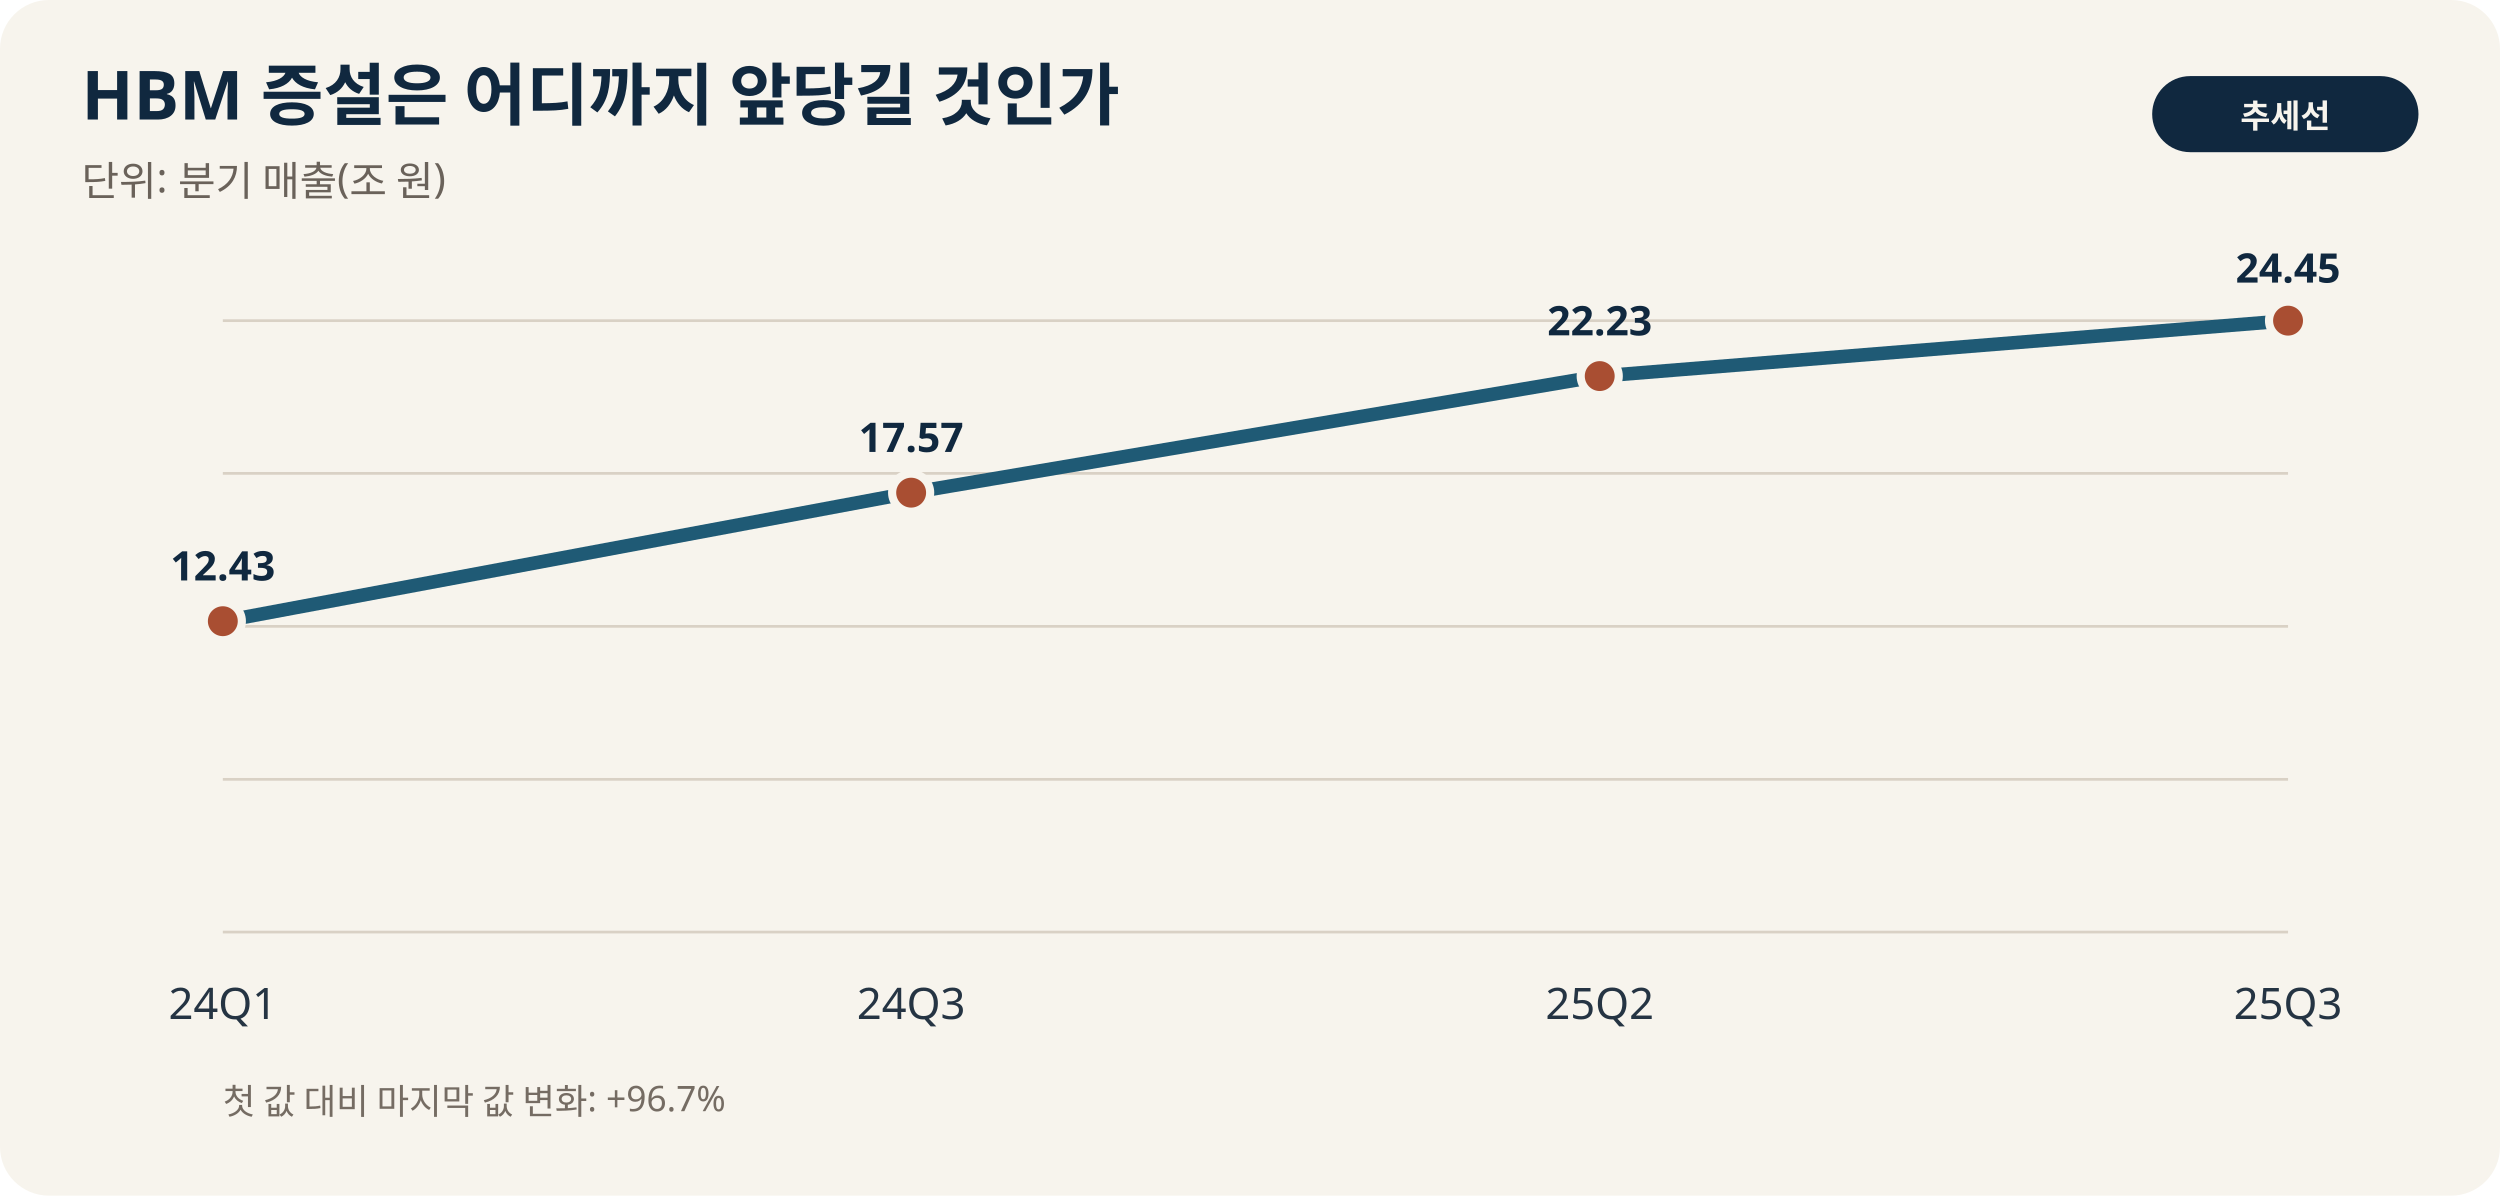
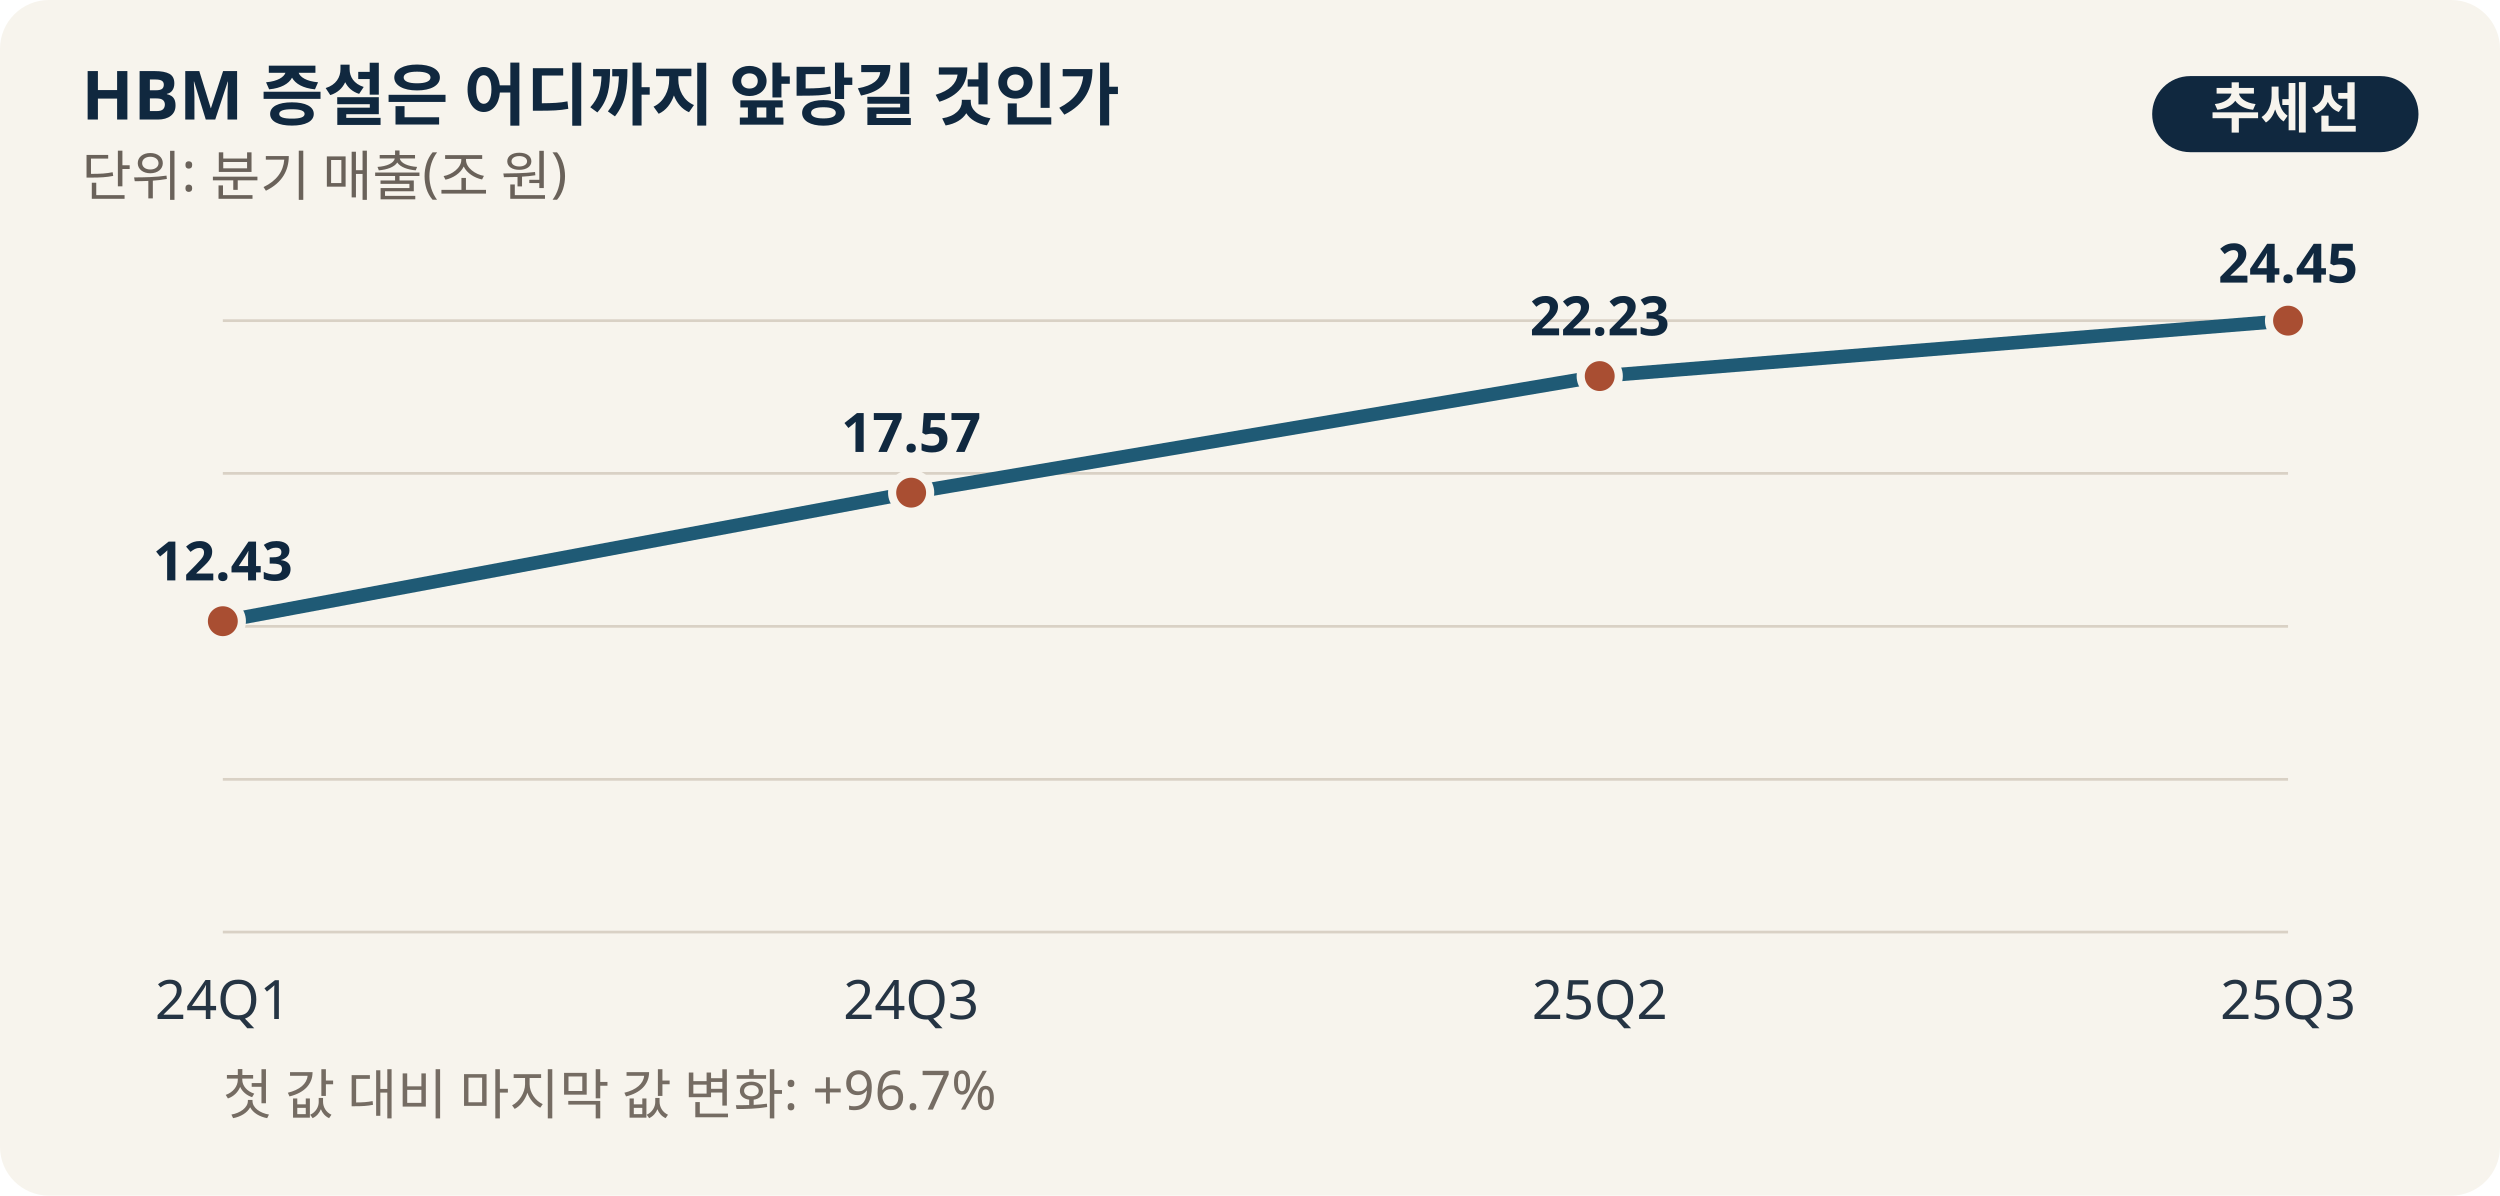
<svg xmlns="http://www.w3.org/2000/svg" viewBox="0 0 920 440" role="img" aria-labelledby="title desc">
  <style>
  .bg{fill:#F7F4ED} .title{font:700 25px "Noto Sans KR",sans-serif;fill:#10283F}
-   .unit{font:15px "Noto Sans KR",sans-serif;fill:#6A625A} .label{font:16px "Noto Sans KR",sans-serif;fill:#253443}
-   .value{font:700 15px "Noto Sans KR",sans-serif;fill:#10283F} .grid{stroke:#D9D1C5;stroke-width:1}
-   .axis{stroke:#768594;stroke-width:1.4} .note{font:13px "Noto Sans KR",sans-serif;fill:#756C63}
+   .unit{font:20px "Noto Sans KR",sans-serif;fill:#6A625A} .label{font:20px "Noto Sans KR",sans-serif;fill:#253443}
+   .value{font:700 20px "Noto Sans KR",sans-serif;fill:#10283F} .grid{stroke:#D9D1C5;stroke-width:1}
+   .axis{stroke:#768594;stroke-width:1.4} .note{font:20px "Noto Sans KR",sans-serif;fill:#756C63}
</style>
  <rect class="bg" width="100%" height="100%" rx="18" />
  <text x="30" y="44" class="title">HBM 증설은 어디까지 앞당길 것인가</text>
  <text x="30" y="72" class="unit">단위: 분기 매출(조 원)</text>
  <line x1="82" y1="118.0" x2="842" y2="118.0" class="grid" />
  <line x1="82" y1="174.2" x2="842" y2="174.2" class="grid" />
  <line x1="82" y1="230.5" x2="842" y2="230.5" class="grid" />
  <line x1="82" y1="286.8" x2="842" y2="286.8" class="grid" />
  <line x1="82" y1="343.0" x2="842" y2="343.0" class="grid" />
  <polyline points="82.0,228.6 335.3,181.3 588.7,138.4 842.0,118.0" fill="none" stroke="#1F5A75" stroke-width="5" stroke-linejoin="round" />
  <circle cx="82.0" cy="228.6" r="7" fill="#A94E32" stroke="#F7F4ED" stroke-width="3" />
  <circle cx="335.3" cy="181.3" r="7" fill="#A94E32" stroke="#F7F4ED" stroke-width="3" />
  <circle cx="588.7" cy="138.4" r="7" fill="#A94E32" stroke="#F7F4ED" stroke-width="3" />
  <circle cx="842.0" cy="118.0" r="7" fill="#A94E32" stroke="#F7F4ED" stroke-width="3" />
  <text x="82.0" y="375" text-anchor="middle" class="label">24Q1</text>
  <text x="82.0" y="213.6" text-anchor="middle" class="value">12.43</text>
  <text x="335.3" y="375" text-anchor="middle" class="label">24Q3</text>
  <text x="335.3" y="166.3" text-anchor="middle" class="value">17.57</text>
  <text x="588.7" y="375" text-anchor="middle" class="label">25Q2</text>
  <text x="588.7" y="123.4" text-anchor="middle" class="value">22.23</text>
  <text x="842.0" y="375" text-anchor="middle" class="label">25Q3</text>
  <text x="842.0" y="104.0" text-anchor="middle" class="value">24.45</text>
  <text x="82" y="410" class="note">첫 값 대비 마지막 값 변화: +96.7%</text>
  <rect x="792" y="28" width="98" height="28" rx="14" fill="#10283F" />
-   <text x="841" y="47" text-anchor="middle" style="font:700 12px 'Noto Sans KR',sans-serif;fill:#F7F4ED">추세선</text>
+   <text x="841" y="47" text-anchor="middle" style="font:700 20px 'Noto Sans KR',sans-serif;fill:#F7F4ED">추세선</text>
</svg>
